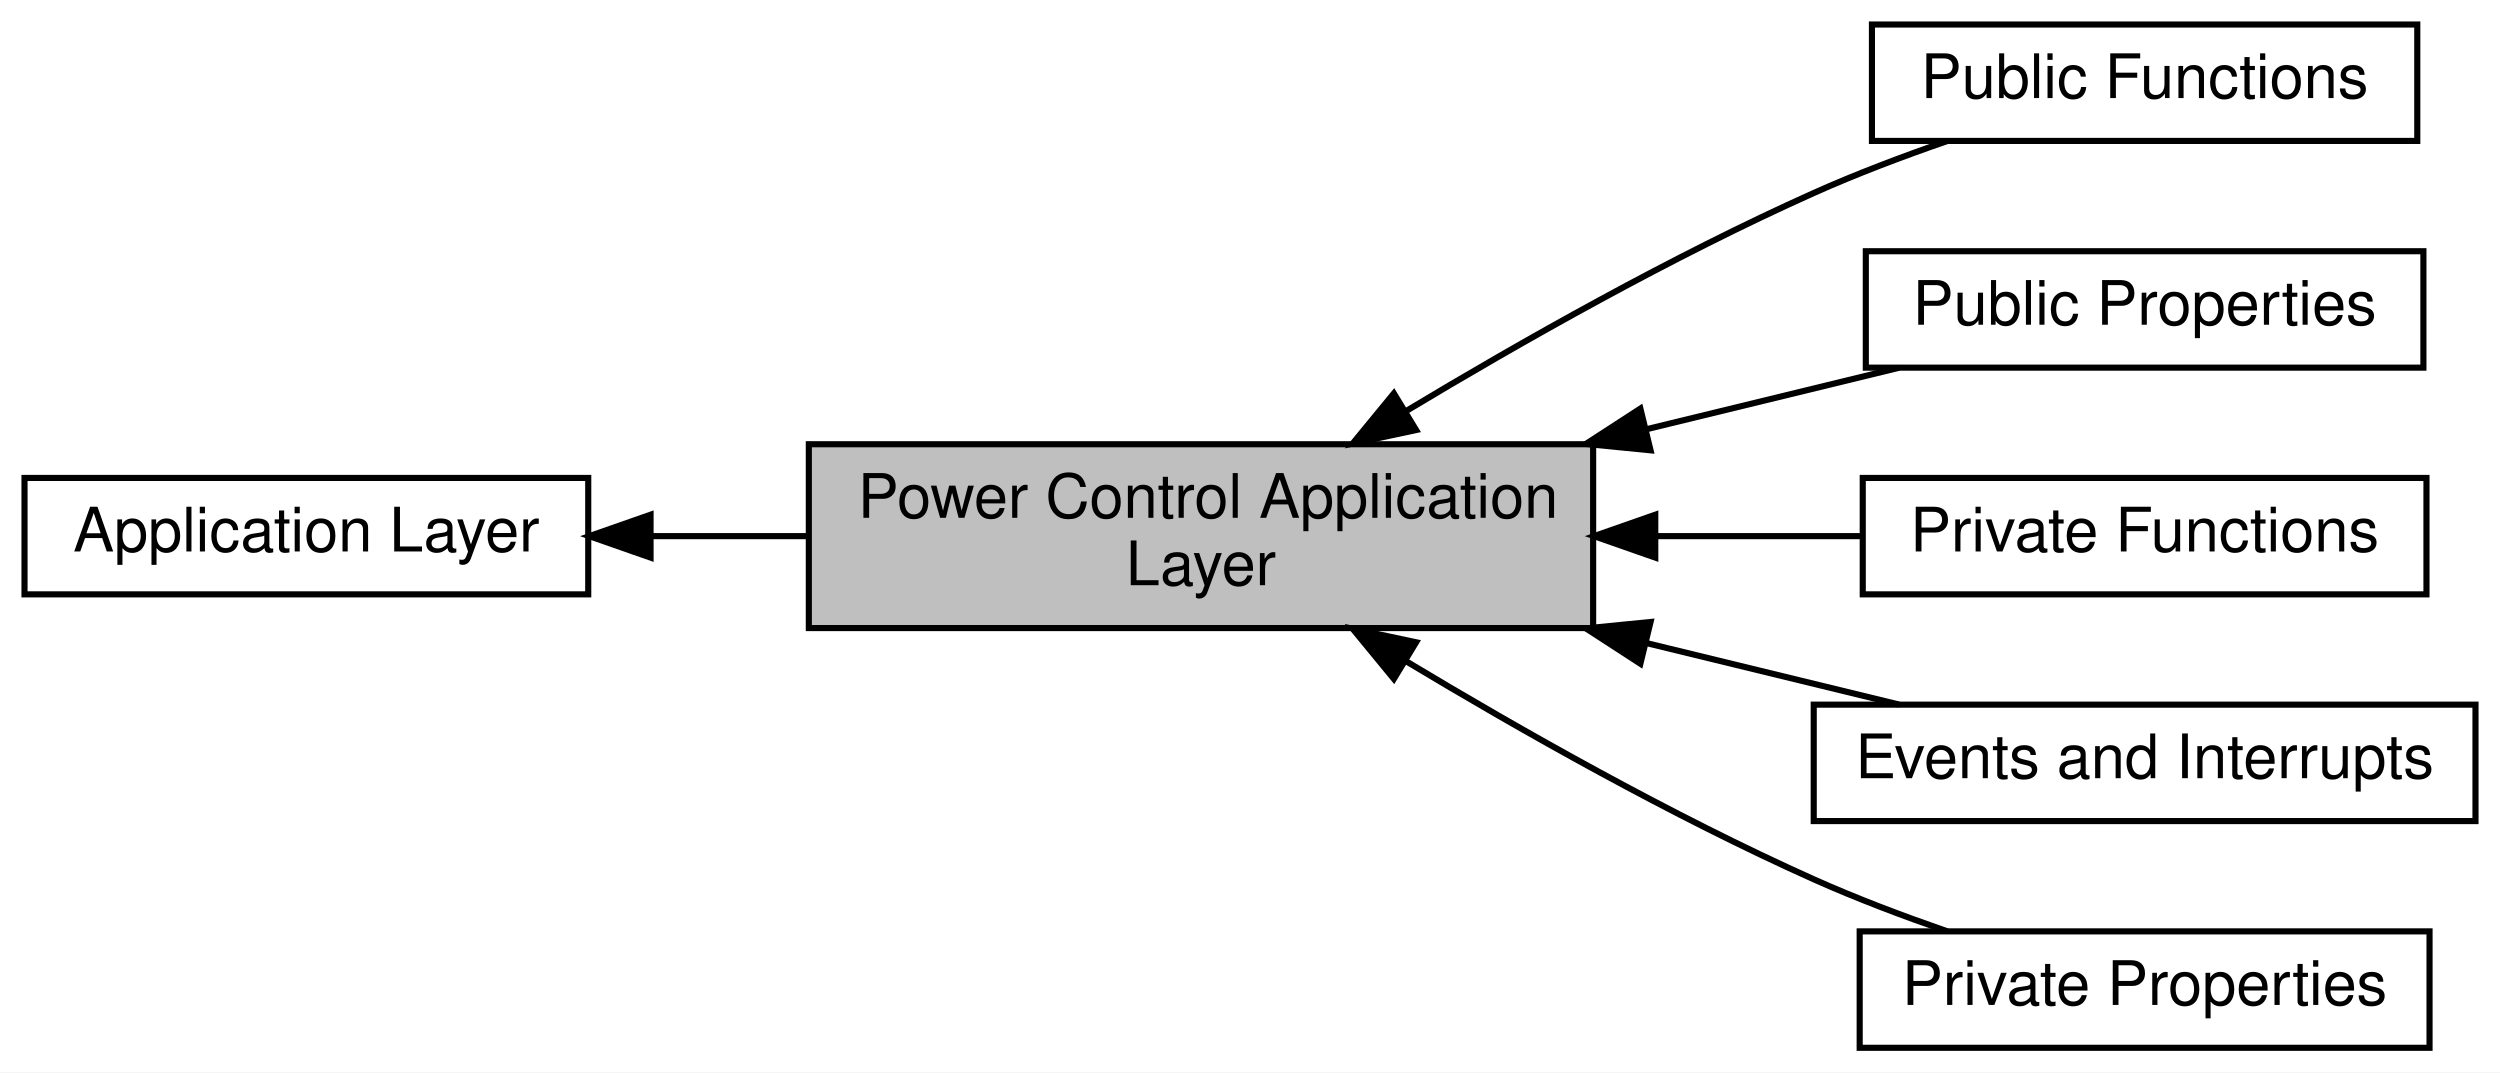
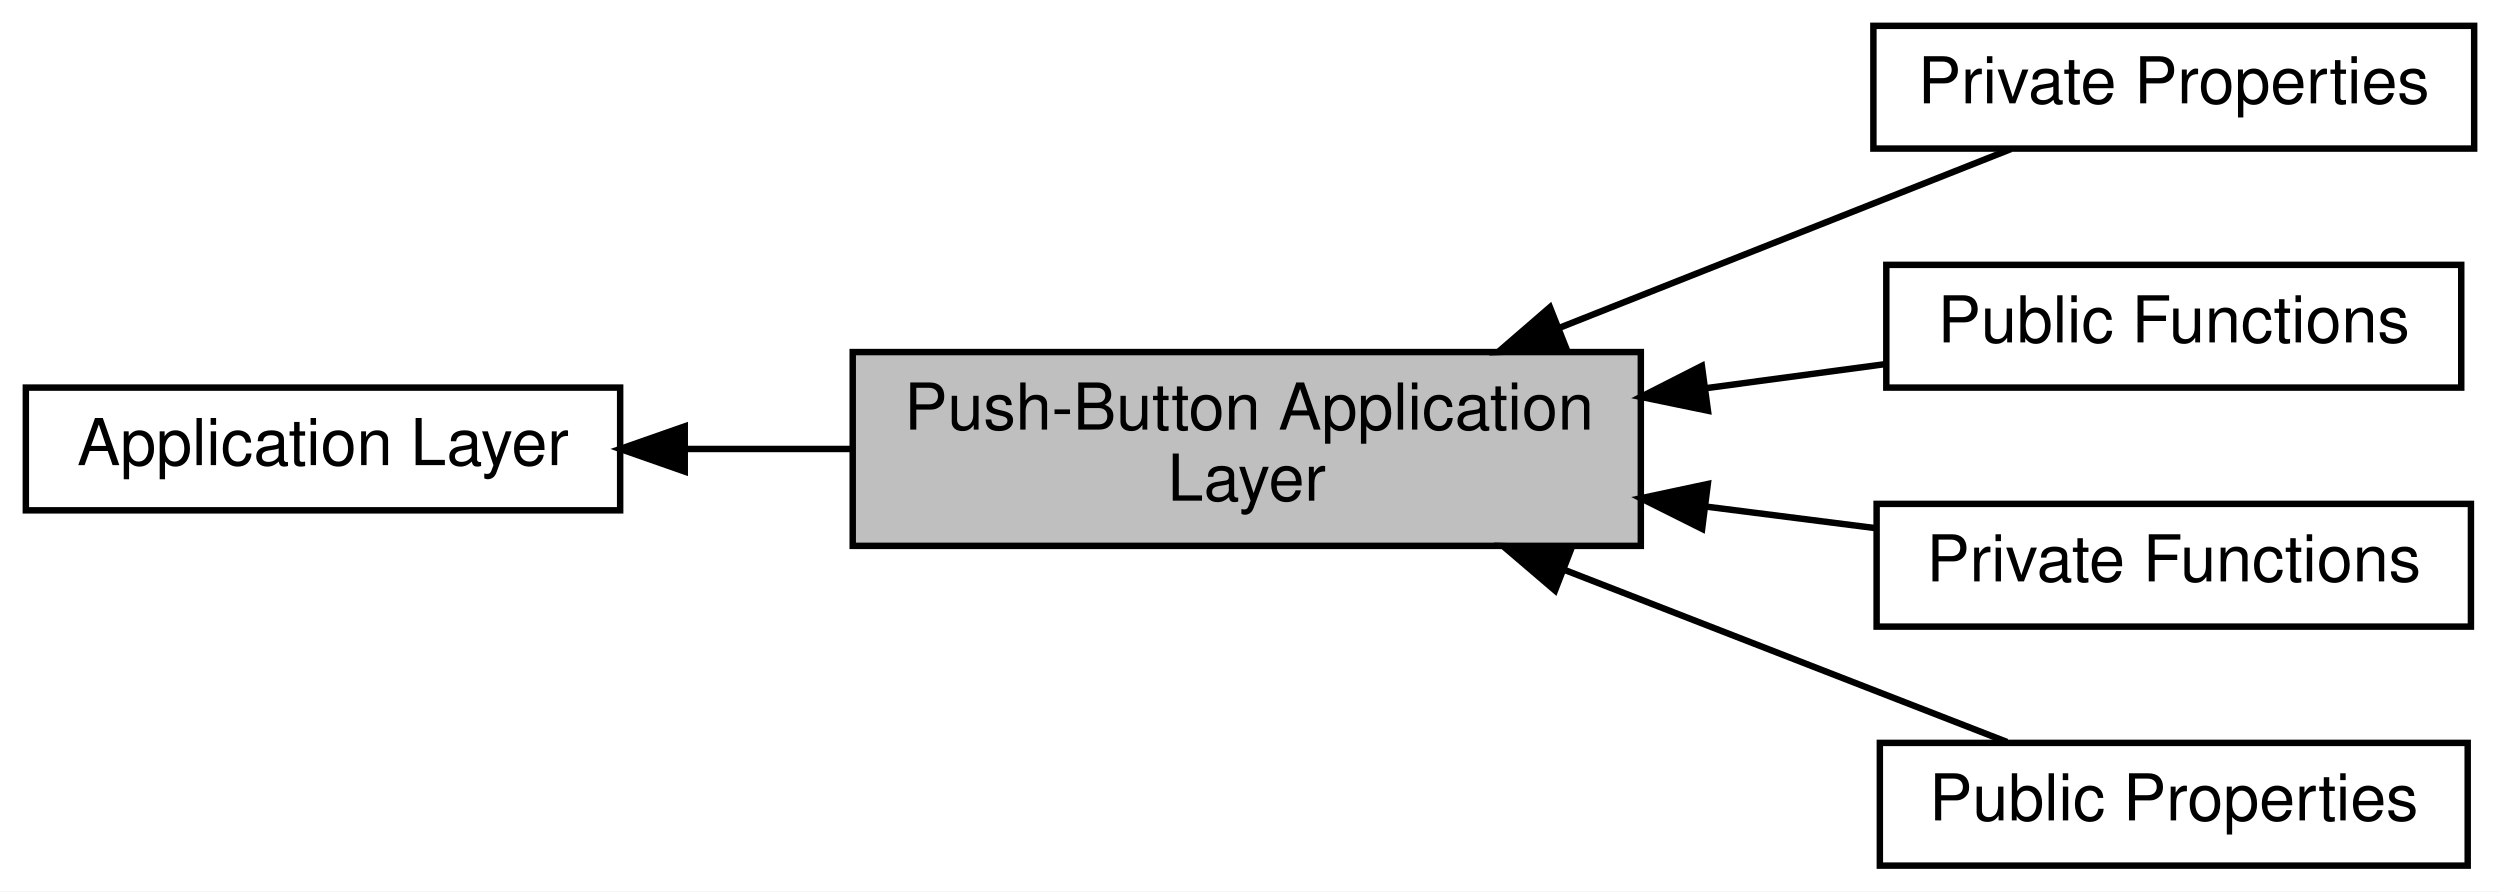
- <svg xmlns="http://www.w3.org/2000/svg" xmlns:xlink="http://www.w3.org/1999/xlink" width="408pt" height="175pt" viewBox="0.00 0.00 408.00 175.00">
-   <g id="graph0" class="graph" transform="scale(1 1) rotate(0) translate(4 171)">
-     <polygon fill="white" stroke="transparent" points="-4,4 -4,-171 404,-171 404,4 -4,4" />
+ <svg xmlns="http://www.w3.org/2000/svg" xmlns:xlink="http://www.w3.org/1999/xlink" width="387pt" height="138pt" viewBox="0.00 0.00 387.00 138.00">
+   <g id="graph0" class="graph" transform="scale(1 1) rotate(0) translate(4 134)">
+     <polygon fill="white" stroke="transparent" points="-4,4 -4,-134 383,-134 383,4 -4,4" />
    <g id="node1" class="node">
      <g id="a_node1">
-         <a xlink:title=" ">
-           <polygon fill="#bfbfbf" stroke="black" points="256,-98.5 128,-98.5 128,-68.5 256,-68.5 256,-98.5" />
-           <text text-anchor="start" x="136" y="-86.5" font-family="Helvetica,sans-Serif" font-size="10.00">Power Control Application</text>
-           <text text-anchor="middle" x="192" y="-75.5" font-family="Helvetica,sans-Serif" font-size="10.00"> Layer</text>
+         <a xlink:href="a00464.html" target="_top" xlink:title="Public properties of the application layer of the push button task.">
+           <polygon fill="white" stroke="black" points="379,-130 286,-130 286,-111 379,-111 379,-130" />
+           <text text-anchor="middle" x="332.5" y="-118" font-family="Helvetica,sans-Serif" font-size="10.00">Private Properties</text>
        </a>
      </g>
    </g>
    <g id="node2" class="node">
      <g id="a_node2">
+         <a xlink:href="a00538.html" target="_top" xlink:title="Task Layer.">
+           <polygon fill="white" stroke="black" points="92,-74 0,-74 0,-55 92,-55 92,-74" />
+           <text text-anchor="middle" x="46" y="-62" font-family="Helvetica,sans-Serif" font-size="10.00">Application Layer</text>
+         </a>
+       </g>
+     </g>
+     <g id="node3" class="node">
+       <g id="a_node3">
+         <a xlink:title=" ">
+           <polygon fill="#bfbfbf" stroke="black" points="250,-79.5 128,-79.5 128,-49.5 250,-49.5 250,-79.5" />
+           <text text-anchor="start" x="136" y="-67.5" font-family="Helvetica,sans-Serif" font-size="10.00">Push-Button Application</text>
+           <text text-anchor="middle" x="189" y="-56.5" font-family="Helvetica,sans-Serif" font-size="10.00"> Layer</text>
+         </a>
+       </g>
+     </g>
+     <g id="edge1" class="edge">
+       <path fill="none" stroke="black" d="M102.15,-64.5C110.63,-64.5 119.41,-64.5 127.99,-64.5" />
+       <polygon fill="black" stroke="black" points="102,-61 92,-64.5 102,-68 102,-61" />
+     </g>
+     <g id="edge5" class="edge">
+       <path fill="none" stroke="black" d="M237.36,-83.24C260.82,-92.53 288.13,-103.34 307.28,-110.92" />
+       <polygon fill="black" stroke="black" points="238.51,-79.93 227.92,-79.51 235.93,-86.44 238.51,-79.93" />
+     </g>
+     <g id="node4" class="node">
+       <g id="a_node4">
        <a xlink:href="a00461.html" target="_top" xlink:title="Public functions of the application layer of the power control task.">
-           <polygon fill="white" stroke="black" points="390.5,-167 301.5,-167 301.5,-148 390.5,-148 390.5,-167" />
-           <text text-anchor="middle" x="346" y="-155" font-family="Helvetica,sans-Serif" font-size="10.00">Public Functions</text>
+           <polygon fill="white" stroke="black" points="377,-93 288,-93 288,-74 377,-74 377,-93" />
+           <text text-anchor="middle" x="332.5" y="-81" font-family="Helvetica,sans-Serif" font-size="10.00">Public Functions</text>
        </a>
      </g>
    </g>
    <g id="edge2" class="edge">
-       <path fill="none" stroke="black" d="M225.3,-103.81C244.27,-115.22 268.97,-129.19 292,-139.5 298.92,-142.6 306.54,-145.48 313.8,-147.99" />
-       <polygon fill="black" stroke="black" points="227.11,-100.82 216.75,-98.61 223.48,-106.8 227.11,-100.82" />
+       <path fill="none" stroke="black" d="M260.16,-73.92C269.55,-75.18 278.95,-76.44 287.71,-77.62" />
+       <polygon fill="black" stroke="black" points="260.39,-70.42 250.01,-72.56 259.45,-77.36 260.39,-70.42" />
    </g>
-     <g id="node3" class="node">
-       <g id="a_node3">
-         <a xlink:href="a00462.html" target="_top" xlink:title="Public properties of the application layer of the power control task.">
-           <polygon fill="white" stroke="black" points="391.5,-130 300.5,-130 300.5,-111 391.5,-111 391.5,-130" />
-           <text text-anchor="middle" x="346" y="-118" font-family="Helvetica,sans-Serif" font-size="10.00">Public Properties</text>
+     <g id="node5" class="node">
+       <g id="a_node5">
+         <a xlink:href="a00463.html" target="_top" xlink:title="Private functions of the application layer of the push button task.">
+           <polygon fill="white" stroke="black" points="378.5,-56 286.5,-56 286.5,-37 378.5,-37 378.5,-56" />
+           <text text-anchor="middle" x="332.5" y="-44" font-family="Helvetica,sans-Serif" font-size="10.00">Private Functions</text>
+         </a>
+       </g>
+     </g>
+     <g id="edge4" class="edge">
+       <path fill="none" stroke="black" d="M260.09,-55.58C269.04,-54.44 278.02,-53.3 286.43,-52.23" />
+       <polygon fill="black" stroke="black" points="259.49,-52.13 250.01,-56.87 260.37,-59.08 259.49,-52.13" />
+     </g>
+     <g id="node6" class="node">
+       <g id="a_node6">
+         <a xlink:href="a00462.html" target="_top" xlink:title="Public properties of the application layer of the push button task.">
+           <polygon fill="white" stroke="black" points="378,-19 287,-19 287,0 378,0 378,-19" />
+           <text text-anchor="middle" x="332.5" y="-7" font-family="Helvetica,sans-Serif" font-size="10.00">Public Properties</text>
        </a>
      </g>
    </g>
    <g id="edge3" class="edge">
-       <path fill="none" stroke="black" d="M264.62,-100.93C278.84,-104.4 293.27,-107.91 305.91,-110.98" />
-       <polygon fill="black" stroke="black" points="265.37,-97.51 254.82,-98.55 263.71,-104.32 265.37,-97.51" />
-     </g>
-     <g id="node4" class="node">
-       <g id="a_node4">
-         <a xlink:href="a00464.html" target="_top" xlink:title="Private functions of the application layer of the power control task.">
-           <polygon fill="white" stroke="black" points="392,-93 300,-93 300,-74 392,-74 392,-93" />
-           <text text-anchor="middle" x="346" y="-81" font-family="Helvetica,sans-Serif" font-size="10.00">Private Functions</text>
-         </a>
-       </g>
-     </g>
-     <g id="edge5" class="edge">
-       <path fill="none" stroke="black" d="M266.2,-83.5C277.69,-83.5 289.27,-83.5 299.89,-83.5" />
-       <polygon fill="black" stroke="black" points="266.14,-80 256.14,-83.5 266.14,-87 266.14,-80" />
-     </g>
-     <g id="node6" class="node">
-       <g id="a_node6">
-         <a xlink:href="a00463.html" target="_top" xlink:title="Public events of the application layer of the power control task.">
-           <polygon fill="white" stroke="black" points="400,-56 292,-56 292,-37 400,-37 400,-56" />
-           <text text-anchor="middle" x="346" y="-44" font-family="Helvetica,sans-Serif" font-size="10.00">Events and Interrupts</text>
-         </a>
-       </g>
-     </g>
-     <g id="edge4" class="edge">
-       <path fill="none" stroke="black" d="M264.62,-66.07C278.84,-62.6 293.27,-59.09 305.91,-56.02" />
-       <polygon fill="black" stroke="black" points="263.71,-62.68 254.82,-68.45 265.37,-69.49 263.71,-62.68" />
-     </g>
-     <g id="node7" class="node">
-       <g id="a_node7">
-         <a xlink:href="a00465.html" target="_top" xlink:title="Public properties of the application layer of the power control task.">
-           <polygon fill="white" stroke="black" points="392.5,-19 299.5,-19 299.5,0 392.5,0 392.5,-19" />
-           <text text-anchor="middle" x="346" y="-7" font-family="Helvetica,sans-Serif" font-size="10.00">Private Properties</text>
-         </a>
-       </g>
-     </g>
-     <g id="edge6" class="edge">
-       <path fill="none" stroke="black" d="M225.3,-63.19C244.27,-51.78 268.97,-37.81 292,-27.5 298.92,-24.4 306.54,-21.52 313.8,-19.01" />
-       <polygon fill="black" stroke="black" points="223.48,-60.2 216.75,-68.39 227.11,-66.18 223.48,-60.2" />
-     </g>
-     <g id="node5" class="node">
-       <g id="a_node5">
-         <a xlink:href="a00538.html" target="_top" xlink:title="Task Layer.">
-           <polygon fill="white" stroke="black" points="92,-93 0,-93 0,-74 92,-74 92,-93" />
-           <text text-anchor="middle" x="46" y="-81" font-family="Helvetica,sans-Serif" font-size="10.00">Application Layer</text>
-         </a>
-       </g>
-     </g>
-     <g id="edge1" class="edge">
-       <path fill="none" stroke="black" d="M102.19,-83.5C110.57,-83.5 119.26,-83.5 127.79,-83.5" />
-       <polygon fill="black" stroke="black" points="102.17,-80 92.17,-83.5 102.17,-87 102.17,-80" />
+       <path fill="none" stroke="black" d="M238.28,-45.74C261.28,-36.79 287.83,-26.48 306.69,-19.14" />
+       <polygon fill="black" stroke="black" points="236.72,-42.59 228.67,-49.47 239.25,-49.11 236.72,-42.59" />
    </g>
  </g>
</svg>
